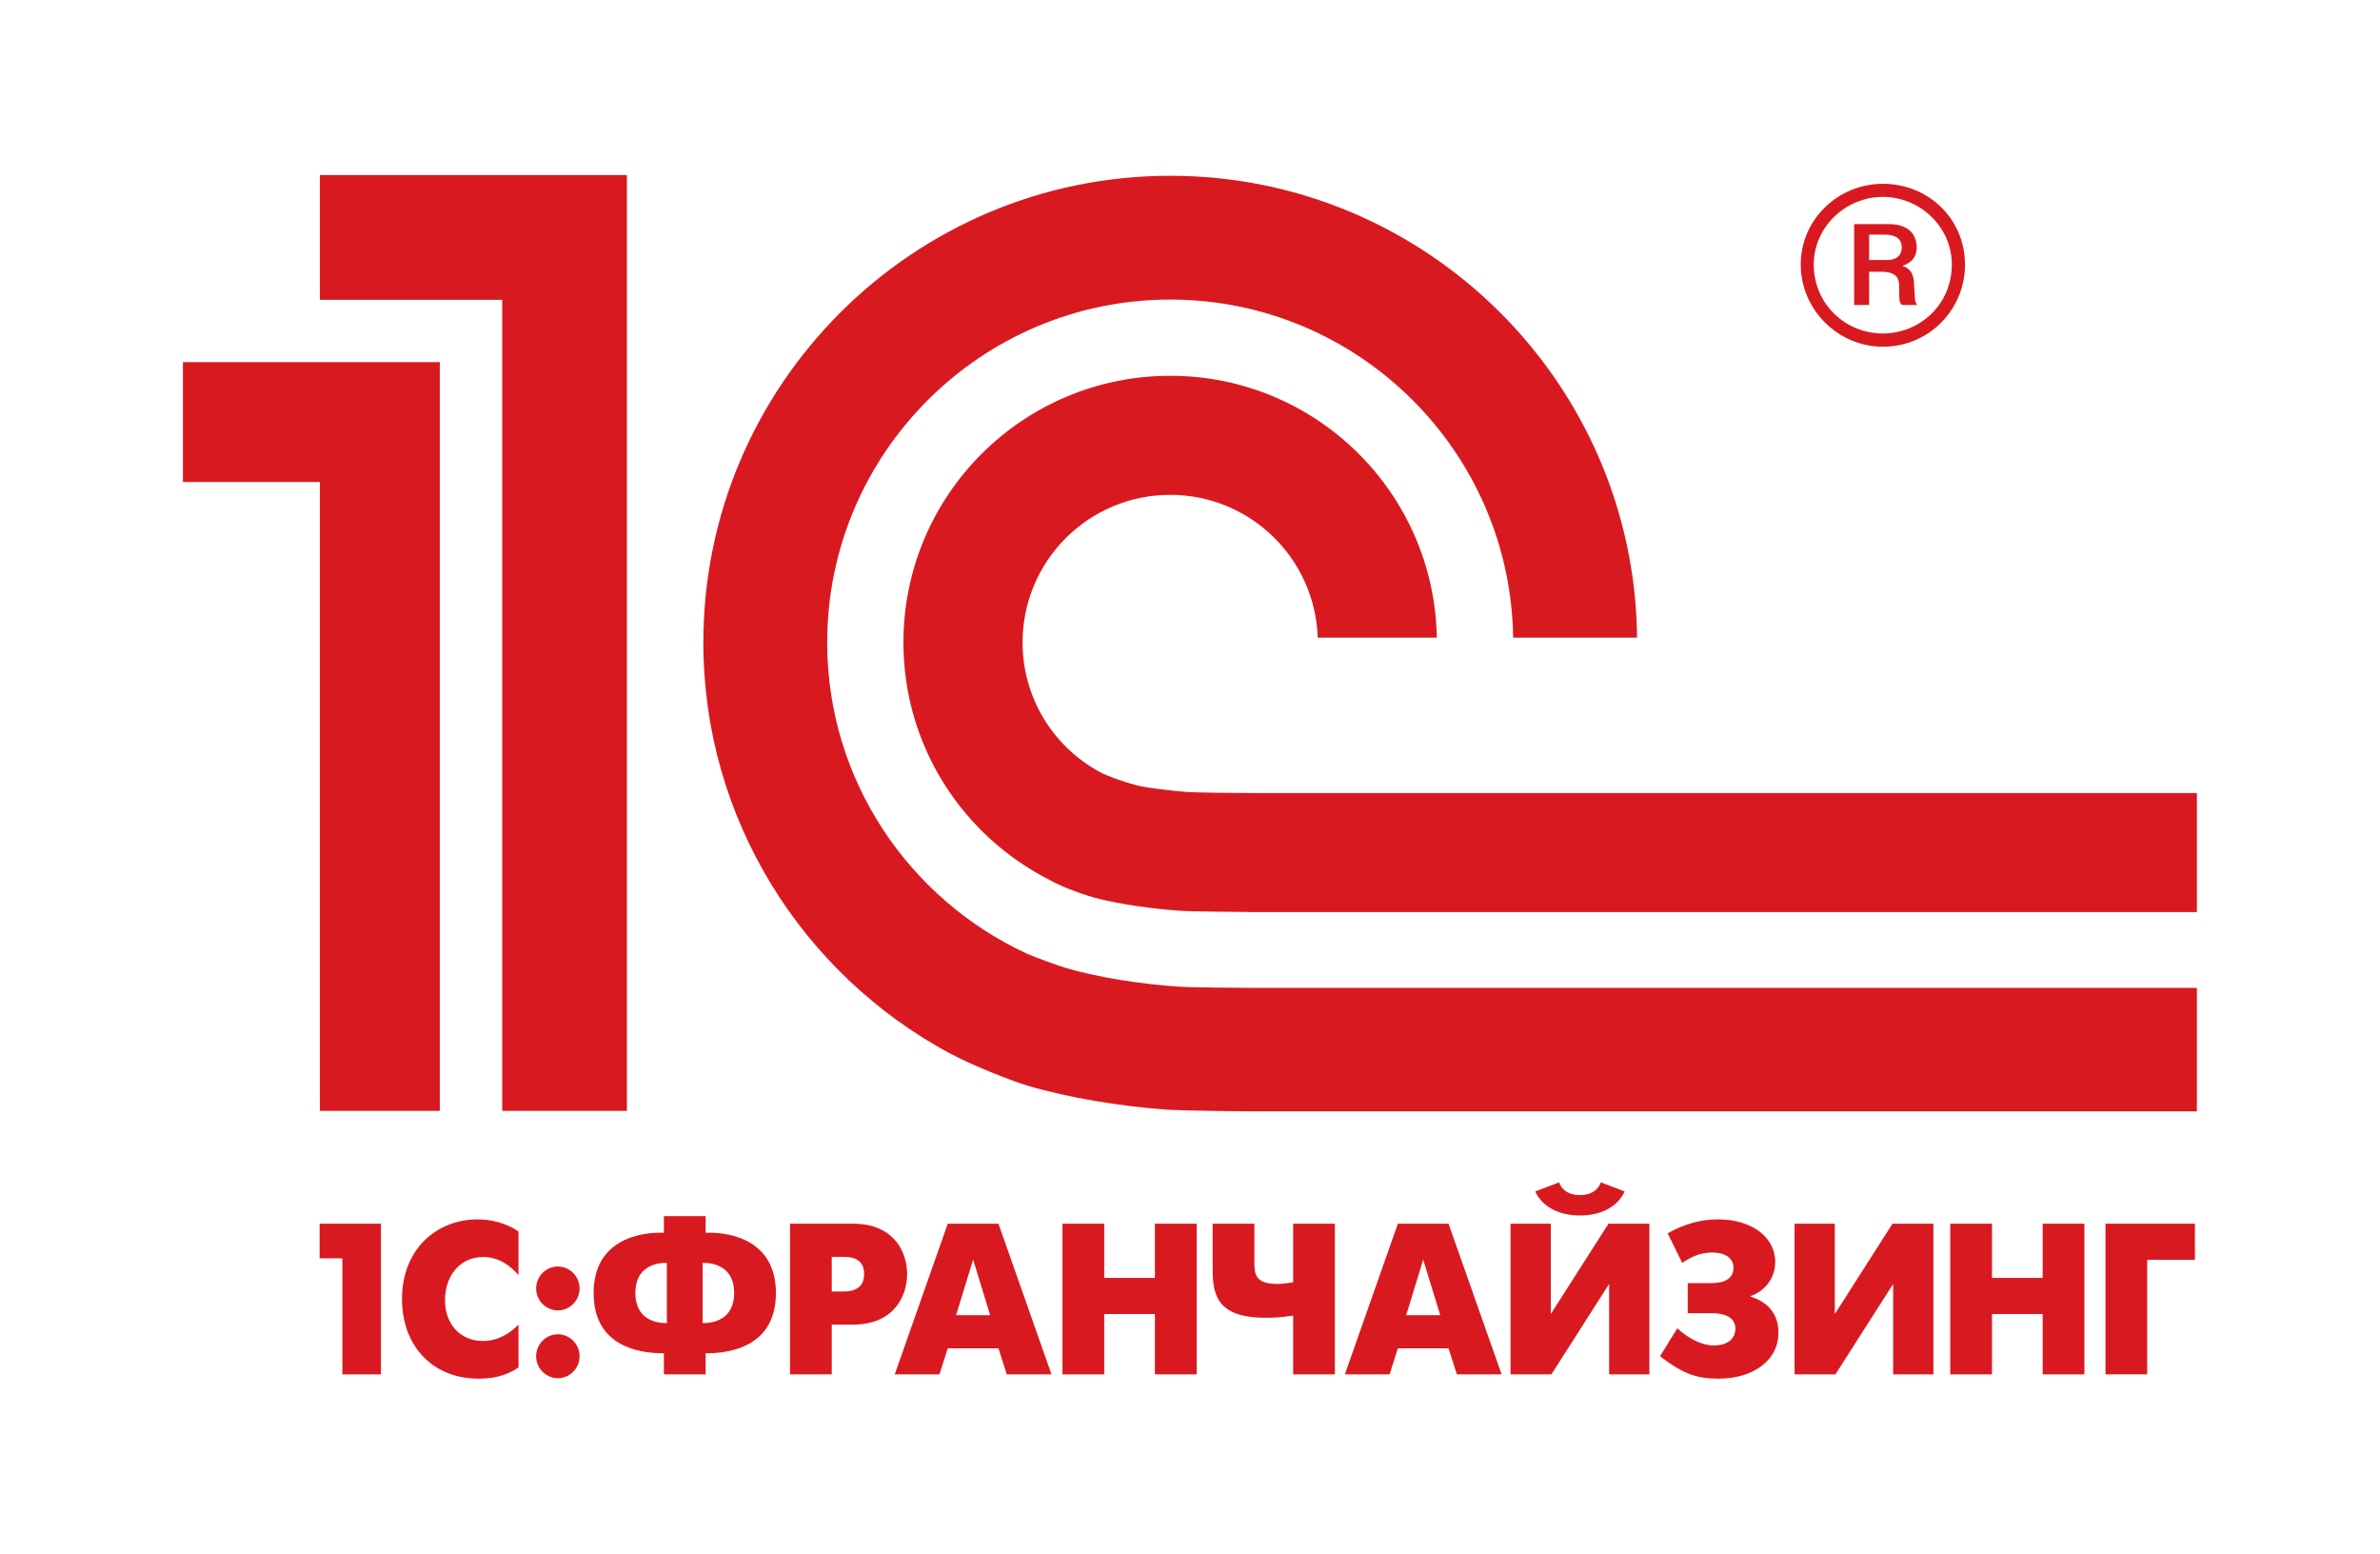
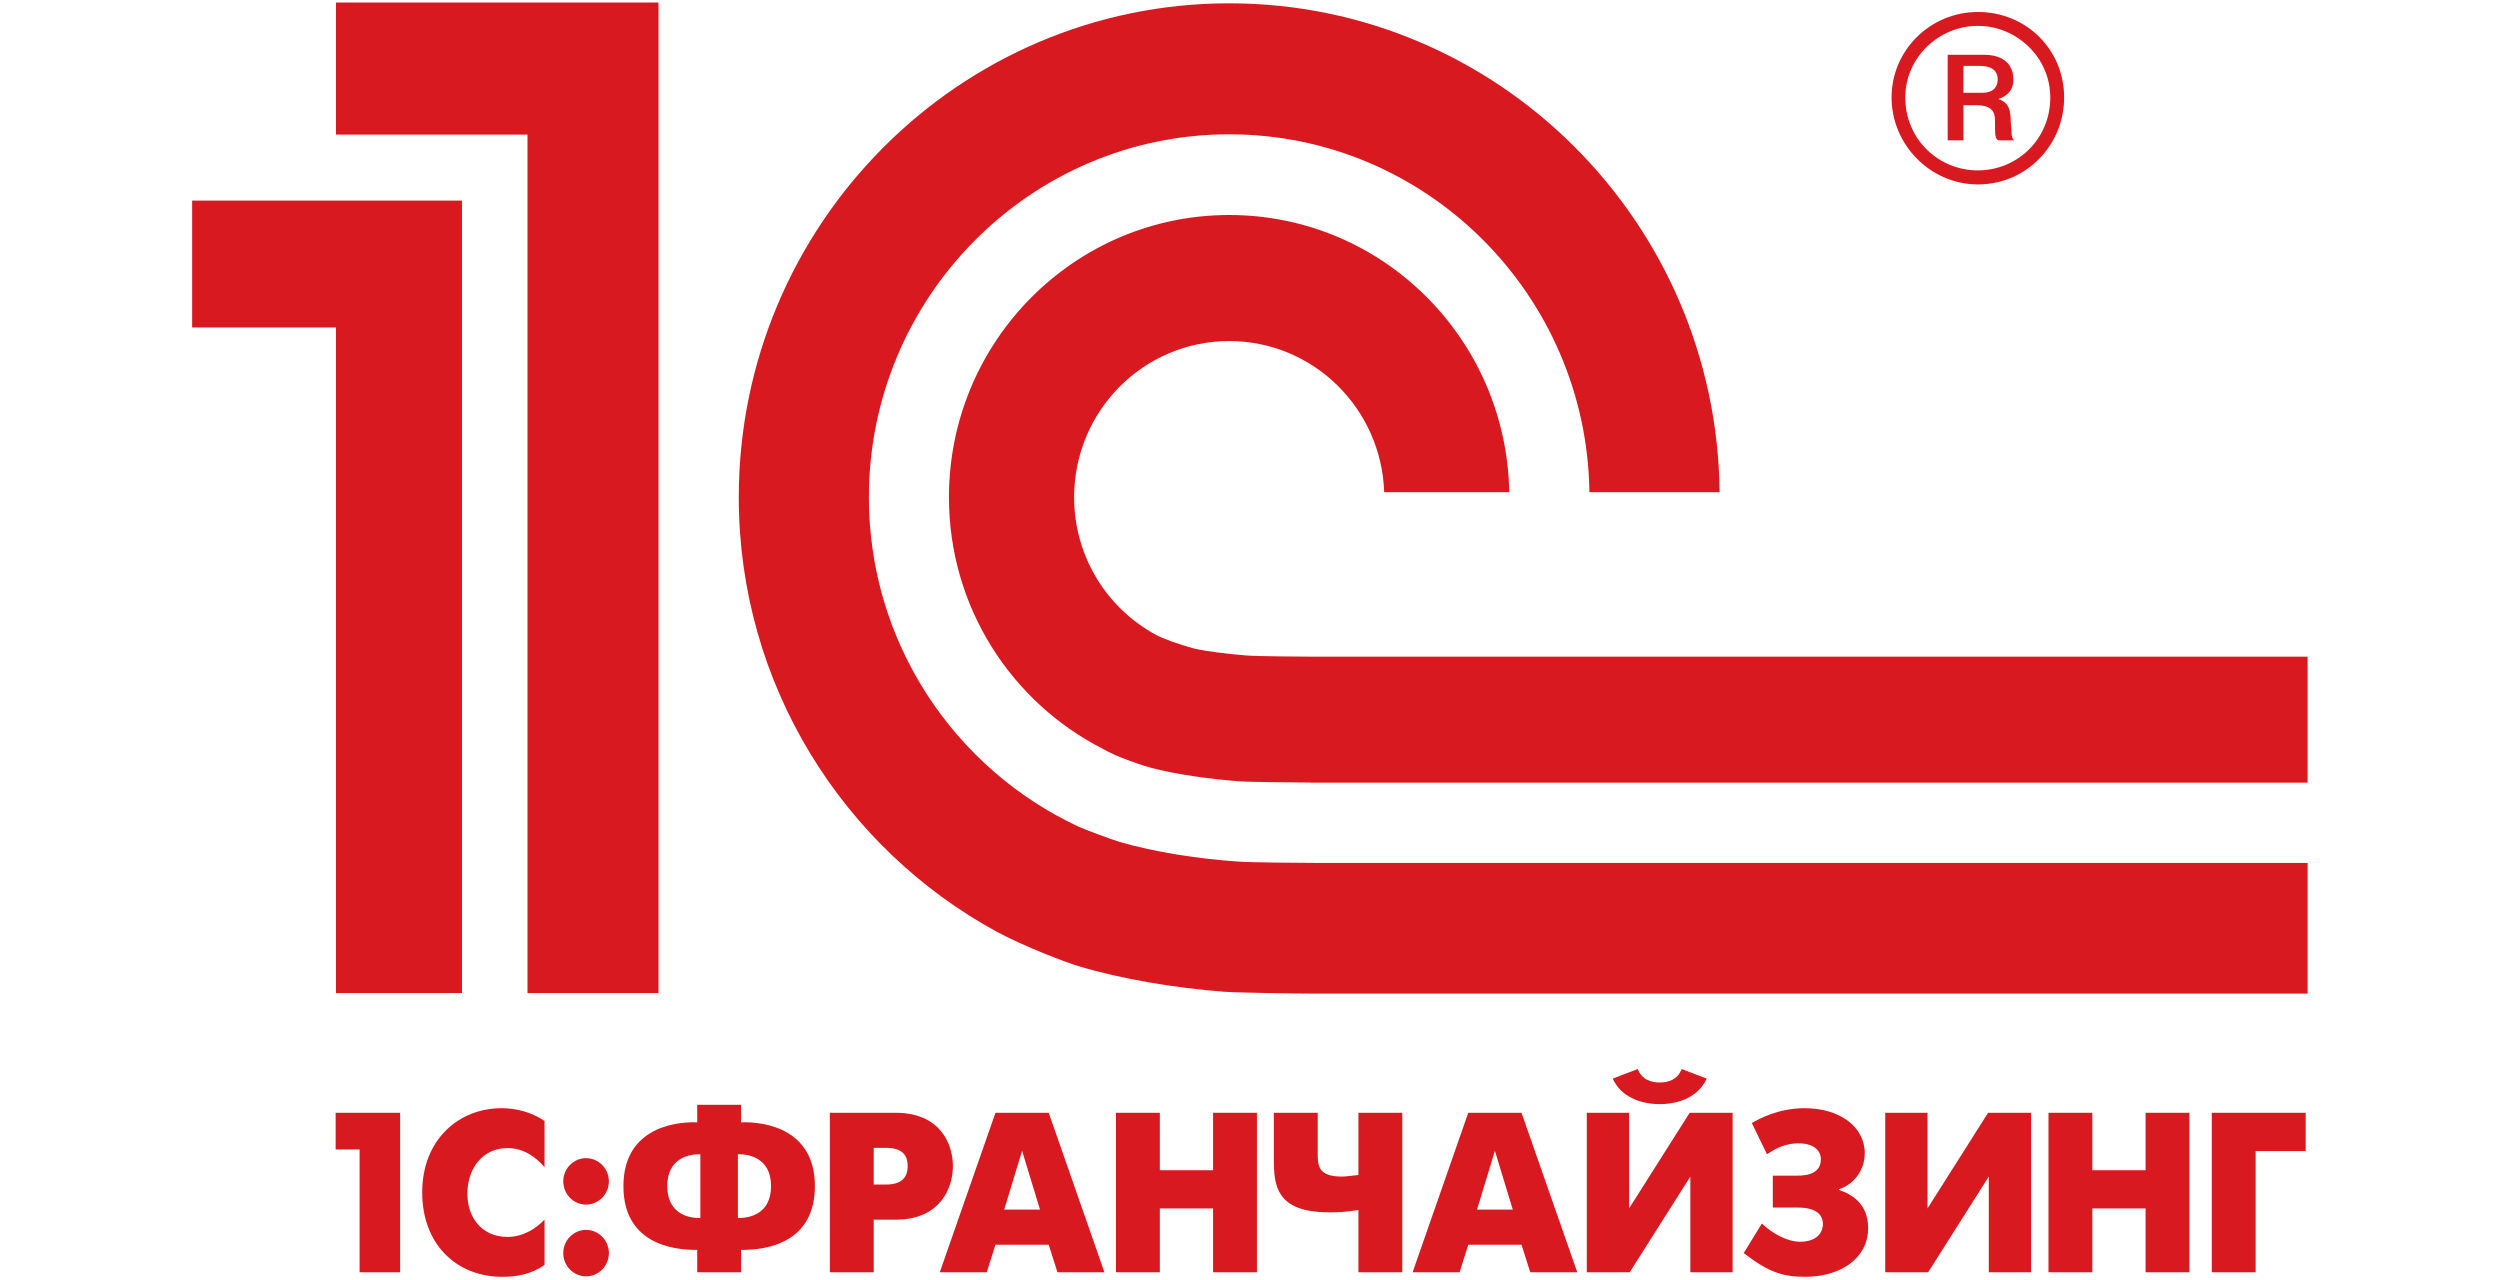
- <svg xmlns="http://www.w3.org/2000/svg" width="95" height="62" viewBox="0 0 95 62" fill="none">
-   <path fill-rule="evenodd" clip-rule="evenodd" d="M7.302 14.452V19.235H12.769V44.331H17.555V14.452H7.302ZM25.024 44.331H20.046V11.965H12.769V6.988H25.024V44.331ZM49.948 31.648C49.59 31.648 47.708 31.635 47.359 31.604C46.772 31.555 45.918 31.467 45.369 31.34C44.75 31.174 44.169 30.957 43.906 30.812C42.068 29.819 40.817 27.876 40.817 25.638C40.817 22.384 43.455 19.748 46.712 19.748C49.903 19.748 52.495 22.284 52.599 25.448H57.352C57.251 19.66 52.53 14.997 46.712 14.997C40.83 14.997 36.061 19.763 36.061 25.638C36.061 29.783 38.437 33.365 41.9 35.119C42.432 35.431 43.436 35.759 43.722 35.833C44.698 36.091 46.012 36.266 47.077 36.345C47.473 36.377 49.4 36.392 49.808 36.394V36.398H87.691V31.648H49.948ZM47.077 39.376C45.597 39.278 43.886 39.022 42.541 38.629C42.288 38.557 41.243 38.175 40.977 38.053C36.287 35.879 33.018 31.137 33.018 25.638C33.018 18.095 39.16 11.955 46.712 11.955C54.197 11.955 60.296 17.991 60.399 25.448H65.346C65.243 15.268 56.925 7.015 46.712 7.015C36.436 7.015 28.075 15.37 28.075 25.638C28.075 32.72 32.057 38.878 37.893 42.027C38.946 42.584 40.459 43.159 40.971 43.312C42.635 43.811 44.673 44.138 46.492 44.278C47.109 44.323 49.262 44.348 49.892 44.35H87.691V39.423H49.948C49.496 39.423 47.519 39.408 47.077 39.376Z" fill="#D91920" />
-   <path fill-rule="evenodd" clip-rule="evenodd" d="M75.156 13.308C73.674 13.308 72.398 12.146 72.398 10.558C72.398 9.051 73.674 7.858 75.156 7.858C76.638 7.858 77.909 9.051 77.909 10.558C77.909 12.146 76.638 13.308 75.156 13.308ZM75.156 7.336C73.362 7.336 71.878 8.764 71.878 10.558C71.878 12.351 73.362 13.836 75.156 13.836C77.005 13.836 78.435 12.351 78.435 10.558C78.435 8.764 77.005 7.336 75.156 7.336Z" fill="#D91920" />
-   <path fill-rule="evenodd" clip-rule="evenodd" d="M75.31 10.377H74.608V9.363H75.208C75.625 9.363 75.91 9.492 75.91 9.883C75.91 10.089 75.807 10.377 75.31 10.377ZM76.404 11.442C76.404 11.078 76.353 10.741 75.936 10.611C76.457 10.428 76.506 10.089 76.506 9.883C76.506 9.051 75.753 8.945 75.44 8.945H74.01V12.17H74.608V10.844H75.076C75.753 10.844 75.807 11.156 75.807 11.442C75.807 11.989 75.807 12.094 75.936 12.17H76.534C76.404 12.041 76.457 11.938 76.404 11.442Z" fill="#D91920" />
-   <path d="M13.667 50.217H12.758V48.834H15.206V54.847H13.667V50.217Z" fill="#D91920" />
-   <path d="M20.696 54.571C20.16 54.941 19.6 55.018 19.089 55.018C17.321 55.018 16.047 53.764 16.047 51.84C16.047 49.831 17.45 48.662 19.064 48.662C19.591 48.662 20.194 48.8 20.696 49.144V50.888C20.39 50.526 19.923 50.164 19.285 50.164C18.367 50.164 17.763 50.904 17.763 51.892C17.763 52.802 18.334 53.515 19.285 53.515C19.905 53.515 20.39 53.18 20.696 52.862V54.571Z" fill="#D91920" />
-   <path d="M22.268 53.248C22.744 53.248 23.135 53.643 23.135 54.125C23.135 54.605 22.744 55 22.268 55C21.792 55 21.4 54.605 21.4 54.125C21.4 53.643 21.792 53.248 22.268 53.248ZM22.268 50.544C22.744 50.544 23.135 50.938 23.135 51.419C23.135 51.901 22.744 52.294 22.268 52.294C21.792 52.294 21.4 51.901 21.4 51.419C21.4 50.938 21.792 50.544 22.268 50.544Z" fill="#D91920" />
-   <path d="M28.047 52.802C28.463 52.81 29.305 52.664 29.305 51.599C29.305 50.534 28.463 50.389 28.047 50.398V52.802ZM26.619 50.398C26.202 50.389 25.361 50.534 25.361 51.599C25.361 52.664 26.202 52.81 26.619 52.802V50.398ZM26.5 54.004C25.48 54.013 23.695 53.713 23.695 51.599C23.695 49.513 25.48 49.161 26.5 49.195V48.533H28.166V49.195C29.186 49.161 30.971 49.513 30.971 51.599C30.971 53.713 29.186 54.013 28.166 54.004V54.846H26.5V54.004Z" fill="#D91920" />
-   <path d="M33.2 51.54H33.674C34.414 51.54 34.491 51.102 34.491 50.843C34.491 50.544 34.389 50.157 33.674 50.157H33.2V51.54ZM31.533 48.834H34.04C35.733 48.834 36.209 50.019 36.209 50.843C36.209 51.678 35.723 52.862 34.04 52.862H33.2V54.847H31.533V48.834Z" fill="#D91920" />
-   <path d="M38.163 52.485H39.523L38.843 50.268L38.163 52.485ZM37.831 48.834H39.854L41.971 54.847H40.186L39.854 53.807H37.831L37.499 54.847H35.715L37.831 48.834Z" fill="#D91920" />
-   <path d="M42.41 48.834H44.076V50.999H46.099V48.834H47.765V54.847H46.099V52.44H44.076V54.847H42.41V48.834Z" fill="#D91920" />
-   <path d="M51.618 52.501C51.005 52.587 50.878 52.587 50.504 52.587C48.489 52.587 48.404 51.574 48.404 50.577V48.834H50.071V50.338C50.071 50.801 50.062 51.239 50.988 51.239C51.125 51.239 51.295 51.213 51.618 51.179V48.834H53.283V54.847H51.618V52.501Z" fill="#D91920" />
-   <path d="M56.13 52.485H57.489L56.809 50.268L56.13 52.485ZM55.797 48.834H57.82L59.938 54.847H58.152L57.82 53.807H55.797L55.467 54.847H53.682L55.797 48.834Z" fill="#D91920" />
-   <path d="M64.85 47.547C64.526 48.25 63.772 48.507 63.066 48.507C62.36 48.507 61.603 48.25 61.28 47.547L62.232 47.185C62.385 47.597 62.76 47.692 63.066 47.692C63.371 47.692 63.745 47.597 63.898 47.185L64.85 47.547ZM61.901 48.834V52.44L64.204 48.834H65.837V54.846H64.23V51.239L61.926 54.846H60.295V48.834H61.901Z" fill="#D91920" />
-   <path d="M66.568 49.22C66.858 49.057 67.579 48.662 68.574 48.662C69.908 48.662 70.86 49.358 70.86 50.363C70.86 50.964 70.487 51.514 69.882 51.719V51.746C70.367 51.901 70.988 52.269 70.988 53.18C70.988 54.322 69.942 55.018 68.599 55.018C67.758 55.018 67.214 54.854 66.262 54.125L66.951 53.008C67.376 53.412 67.945 53.695 68.395 53.695C69.109 53.695 69.271 53.283 69.271 53.034C69.271 52.681 69.024 52.407 68.31 52.407H67.367V51.205H68.31C69.066 51.205 69.194 50.852 69.194 50.586C69.194 50.209 68.854 49.985 68.344 49.985C67.86 49.985 67.511 50.157 67.146 50.398L66.568 49.22Z" fill="#D91920" />
-   <path d="M73.238 48.834V52.44L75.541 48.834H77.174V54.847H75.567V51.239L73.263 54.847H71.632V48.834H73.238Z" fill="#D91920" />
-   <path d="M77.847 48.834H79.512V50.999H81.535V48.834H83.201V54.847H81.535V52.44H79.512V54.847H77.847V48.834Z" fill="#D91920" />
-   <path d="M84.043 48.834H87.612V50.277H85.708V54.846H84.043V48.834Z" fill="#D91920" />
+ <svg xmlns="http://www.w3.org/2000/svg" width="43" height="22" viewBox="0 0 43 22" fill="none">
+   <path fill-rule="evenodd" clip-rule="evenodd" d="M3.305 3.45V5.632H5.779V17.081H7.946V3.45H3.305ZM11.326 17.081H9.073V2.315H5.779V0.044H11.326V17.081ZM22.608 11.295C22.446 11.295 21.594 11.289 21.436 11.274C21.17 11.252 20.784 11.212 20.535 11.154C20.255 11.079 19.992 10.979 19.873 10.914C19.041 10.46 18.475 9.574 18.475 8.553C18.475 7.068 19.669 5.866 21.143 5.866C22.587 5.866 23.761 7.023 23.808 8.466H25.959C25.913 5.825 23.776 3.698 21.143 3.698C18.481 3.698 16.322 5.873 16.322 8.553C16.322 10.444 17.398 12.078 18.965 12.878C19.206 13.021 19.66 13.17 19.79 13.204C20.232 13.322 20.826 13.401 21.308 13.438C21.488 13.452 22.36 13.459 22.544 13.46V13.462H39.691V11.295H22.608ZM21.308 14.82C20.638 14.776 19.864 14.659 19.255 14.48C19.141 14.447 18.668 14.273 18.547 14.217C16.424 13.225 14.945 11.062 14.945 8.553C14.945 5.111 17.725 2.31 21.143 2.31C24.531 2.31 27.292 5.064 27.338 8.466H29.577C29.531 3.822 25.766 0.057 21.143 0.057C16.492 0.057 12.707 3.869 12.707 8.553C12.707 11.784 14.51 14.593 17.151 16.03C17.628 16.284 18.313 16.546 18.545 16.616C19.298 16.844 20.22 16.993 21.044 17.057C21.323 17.077 22.297 17.089 22.582 17.09H39.691V14.842H22.608C22.403 14.842 21.508 14.835 21.308 14.82Z" fill="#D91920" />
+   <path fill-rule="evenodd" clip-rule="evenodd" d="M34.019 2.931C33.348 2.931 32.771 2.401 32.771 1.676C32.771 0.989 33.348 0.445 34.019 0.445C34.69 0.445 35.265 0.989 35.265 1.676C35.265 2.401 34.69 2.931 34.019 2.931ZM34.019 0.206C33.207 0.206 32.535 0.858 32.535 1.676C32.535 2.494 33.207 3.172 34.019 3.172C34.856 3.172 35.503 2.494 35.503 1.676C35.503 0.858 34.856 0.206 34.019 0.206Z" fill="#D91920" />
+   <path fill-rule="evenodd" clip-rule="evenodd" d="M34.089 1.596H33.771V1.133H34.042C34.231 1.133 34.36 1.192 34.36 1.371C34.36 1.465 34.314 1.596 34.089 1.596ZM34.584 2.082C34.584 1.916 34.56 1.762 34.372 1.703C34.608 1.62 34.63 1.465 34.63 1.371C34.63 0.991 34.289 0.943 34.148 0.943H33.5V2.414H33.771V1.809H33.983C34.289 1.809 34.314 1.951 34.314 2.082C34.314 2.332 34.314 2.38 34.372 2.414H34.643C34.584 2.355 34.608 2.308 34.584 2.082Z" fill="#D91920" />
+   <path d="M6.185 19.771H5.773V19.14H6.882V21.883H6.185V19.771Z" fill="#D91920" />
+   <path d="M9.366 21.757C9.124 21.926 8.87 21.961 8.639 21.961C7.839 21.961 7.262 21.389 7.262 20.511C7.262 19.594 7.897 19.061 8.627 19.061C8.866 19.061 9.139 19.124 9.366 19.281V20.076C9.228 19.912 9.016 19.747 8.727 19.747C8.312 19.747 8.039 20.084 8.039 20.535C8.039 20.95 8.297 21.275 8.727 21.275C9.008 21.275 9.228 21.122 9.366 20.977V21.757Z" fill="#D91920" />
+   <path d="M10.08 21.154C10.296 21.154 10.473 21.334 10.473 21.554C10.473 21.773 10.296 21.953 10.08 21.953C9.865 21.953 9.688 21.773 9.688 21.554C9.688 21.334 9.865 21.154 10.08 21.154ZM10.08 19.92C10.296 19.92 10.473 20.1 10.473 20.319C10.473 20.539 10.296 20.719 10.08 20.719C9.865 20.719 9.688 20.539 9.688 20.319C9.688 20.1 9.865 19.92 10.08 19.92Z" fill="#D91920" />
+   <path d="M12.692 20.95C12.881 20.954 13.262 20.887 13.262 20.401C13.262 19.916 12.881 19.849 12.692 19.853V20.95ZM12.046 19.853C11.857 19.849 11.477 19.916 11.477 20.401C11.477 20.887 11.857 20.954 12.046 20.95V19.853ZM11.992 21.498C11.53 21.503 10.723 21.366 10.723 20.401C10.723 19.449 11.53 19.289 11.992 19.304V19.003H12.746V19.304C13.208 19.289 14.016 19.449 14.016 20.401C14.016 21.366 13.208 21.503 12.746 21.498V21.883H11.992V21.498Z" fill="#D91920" />
+   <path d="M15.028 20.374H15.242C15.578 20.374 15.612 20.174 15.612 20.056C15.612 19.92 15.566 19.743 15.242 19.743H15.028V20.374ZM14.273 19.14H15.408C16.174 19.14 16.39 19.68 16.39 20.056C16.39 20.437 16.17 20.978 15.408 20.978H15.028V21.883H14.273V19.14Z" fill="#D91920" />
+   <path d="M17.272 20.805H17.888L17.58 19.794L17.272 20.805ZM17.122 19.14H18.038L18.996 21.883H18.188L18.038 21.409H17.122L16.972 21.883H16.164L17.122 19.14Z" fill="#D91920" />
+   <path d="M19.195 19.14H19.949V20.128H20.865V19.14H21.619V21.883H20.865V20.785H19.949V21.883H19.195V19.14Z" fill="#D91920" />
+   <path d="M23.365 20.813C23.087 20.852 23.03 20.852 22.86 20.852C21.948 20.852 21.91 20.39 21.91 19.935V19.14H22.665V19.826C22.665 20.037 22.66 20.237 23.08 20.237C23.142 20.237 23.218 20.225 23.365 20.21V19.14H24.119V21.883H23.365V20.813Z" fill="#D91920" />
+   <path d="M25.405 20.805H26.02L25.712 19.794L25.405 20.805ZM25.254 19.14H26.17L27.129 21.883H26.32L26.17 21.409H25.254L25.105 21.883H24.297L25.254 19.14Z" fill="#D91920" />
+   <path d="M29.355 18.552C29.208 18.873 28.867 18.991 28.547 18.991C28.228 18.991 27.885 18.873 27.739 18.552L28.17 18.387C28.239 18.575 28.409 18.619 28.547 18.619C28.686 18.619 28.855 18.575 28.924 18.387L29.355 18.552ZM28.02 19.14V20.785L29.062 19.14H29.801V21.883H29.074V20.237L28.031 21.883H27.293V19.14H28.02Z" fill="#D91920" />
+   <path d="M30.131 19.316C30.262 19.241 30.589 19.061 31.039 19.061C31.643 19.061 32.074 19.379 32.074 19.837C32.074 20.111 31.905 20.362 31.631 20.456V20.468C31.851 20.539 32.132 20.707 32.132 21.122C32.132 21.643 31.658 21.961 31.05 21.961C30.669 21.961 30.423 21.886 29.992 21.553L30.304 21.044C30.497 21.228 30.754 21.358 30.958 21.358C31.281 21.358 31.354 21.169 31.354 21.056C31.354 20.895 31.243 20.77 30.919 20.77H30.492V20.221H30.919C31.262 20.221 31.319 20.06 31.319 19.939C31.319 19.767 31.166 19.665 30.935 19.665C30.716 19.665 30.558 19.743 30.392 19.853L30.131 19.316Z" fill="#D91920" />
+   <path d="M33.153 19.14V20.785L34.195 19.14H34.934V21.883H34.207V20.237L33.164 21.883H32.426V19.14H33.153Z" fill="#D91920" />
+   <path d="M35.234 19.14H35.988V20.128H36.904V19.14H37.658V21.883H36.904V20.785H35.988V21.883H35.234V19.14Z" fill="#D91920" />
+   <path d="M38.043 19.14H39.658V19.798H38.797V21.883H38.043V19.14Z" fill="#D91920" />
</svg>
